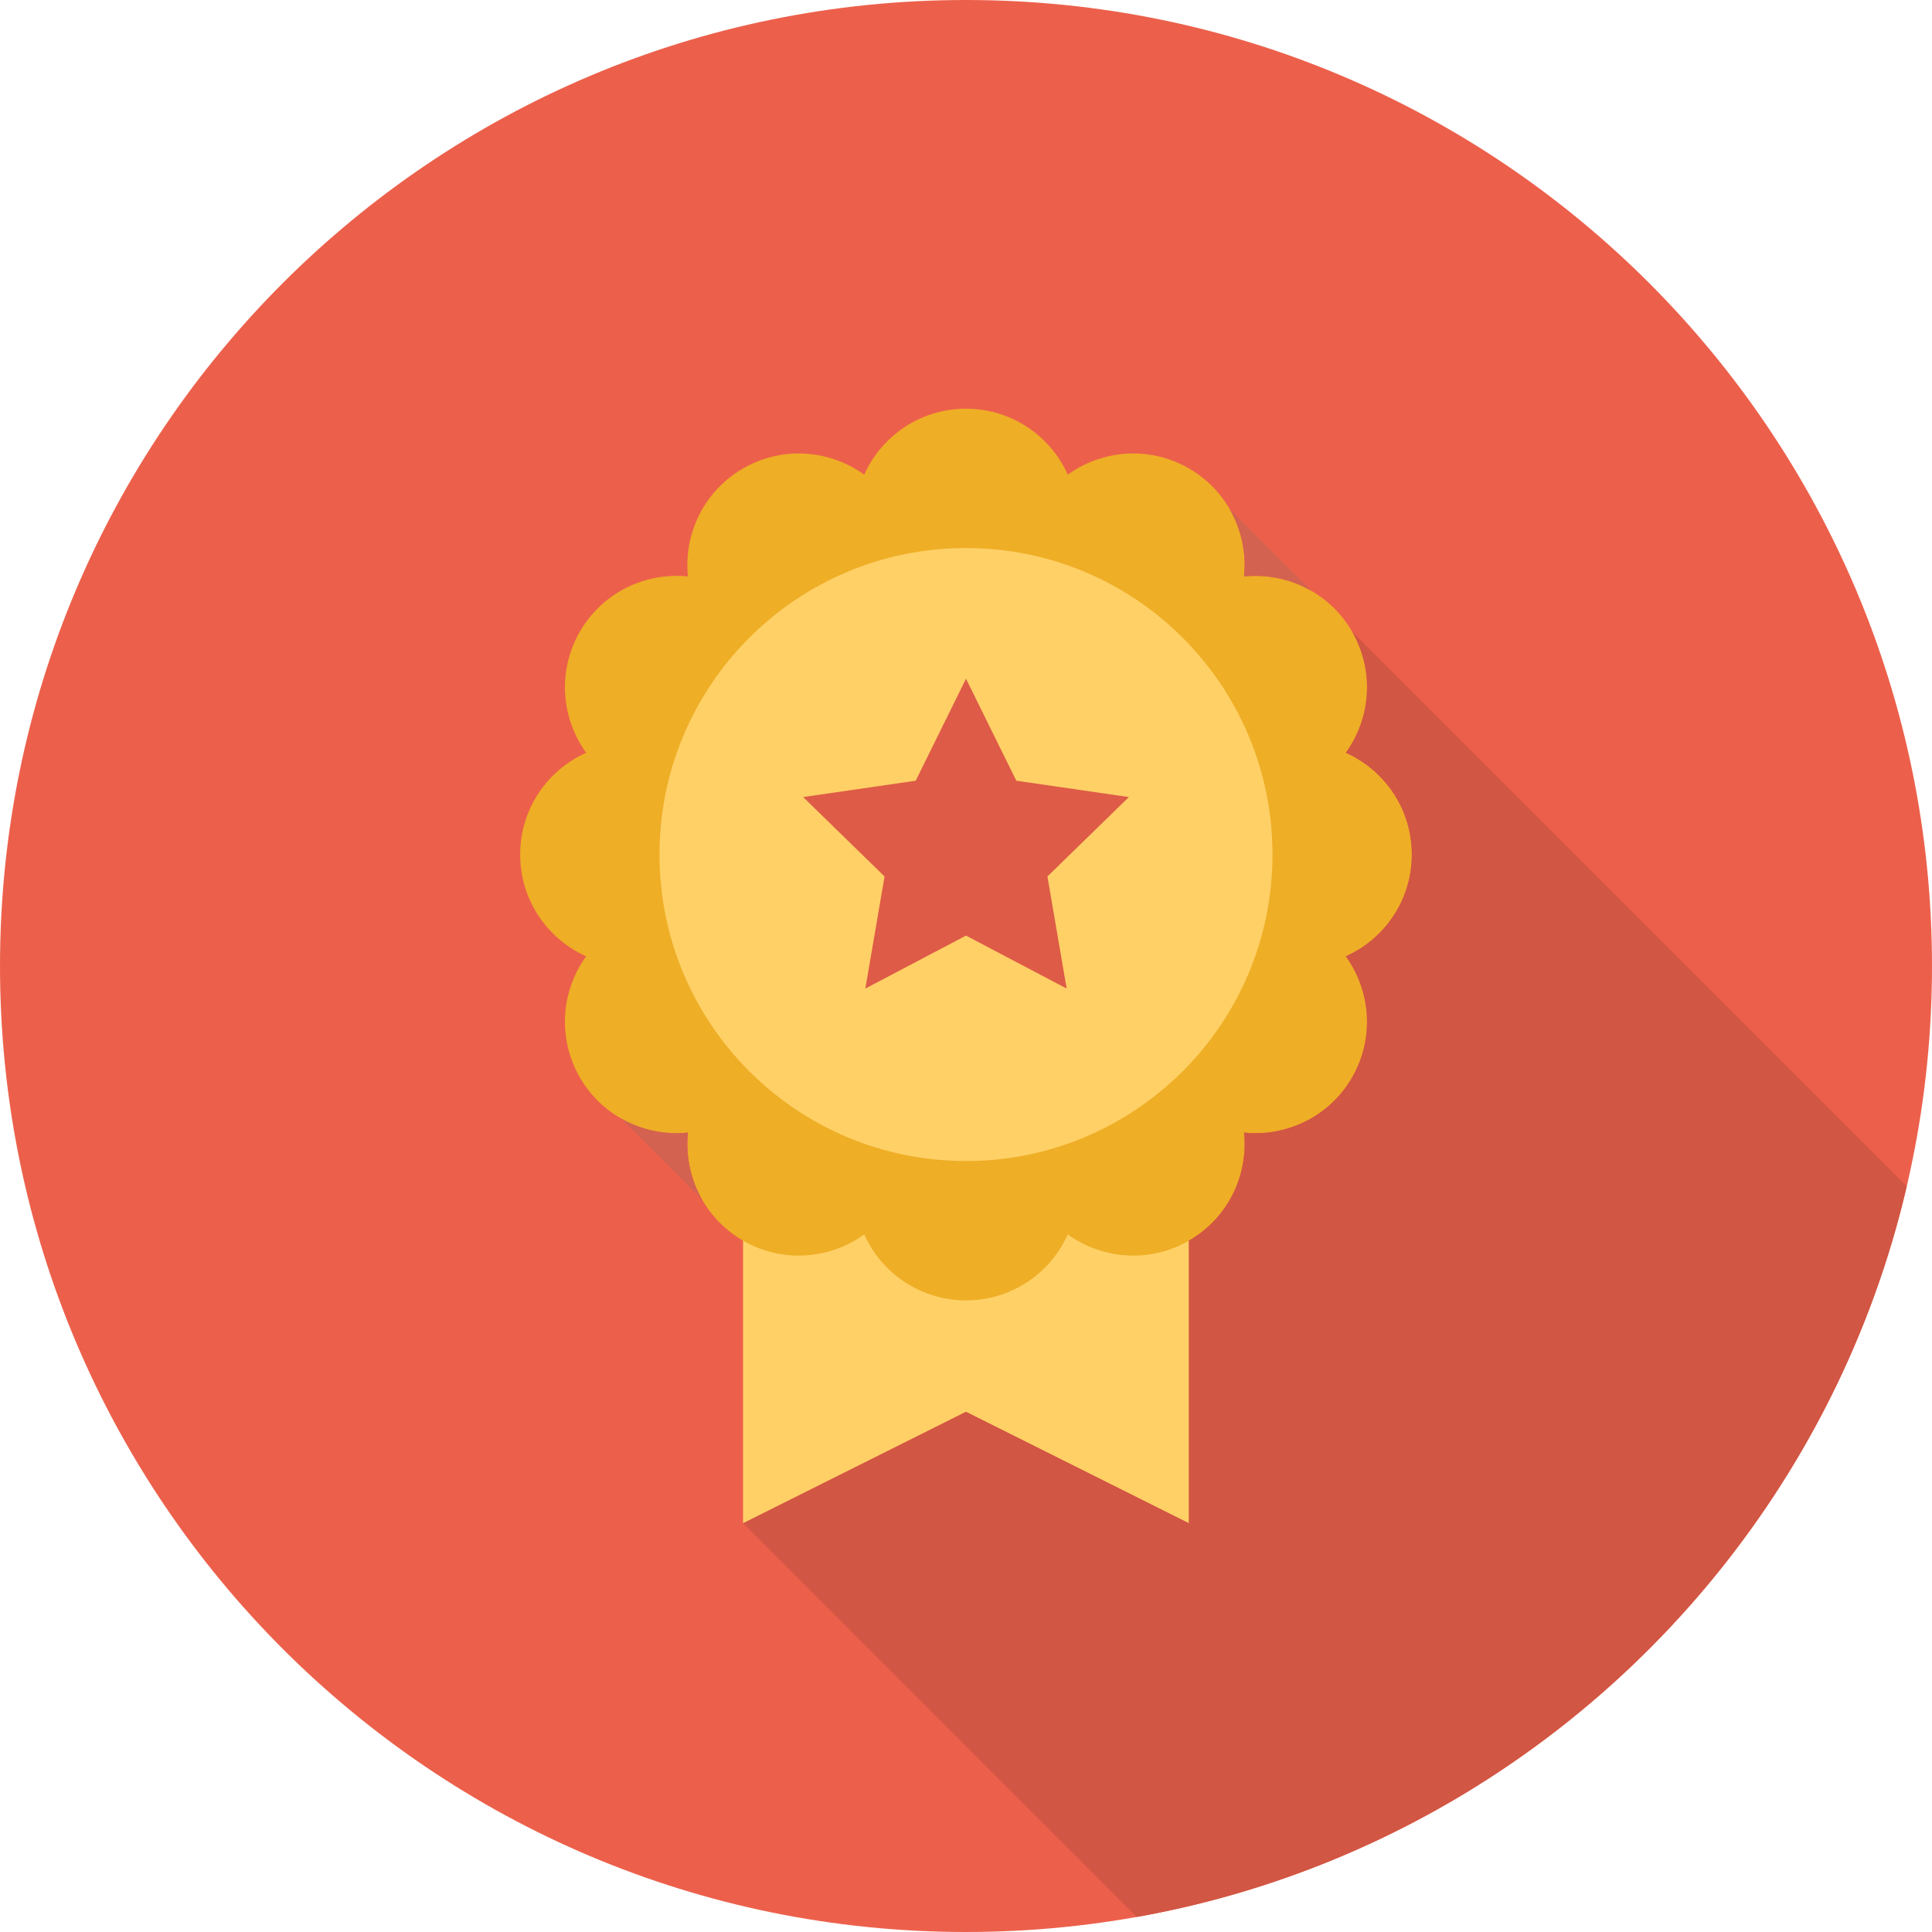
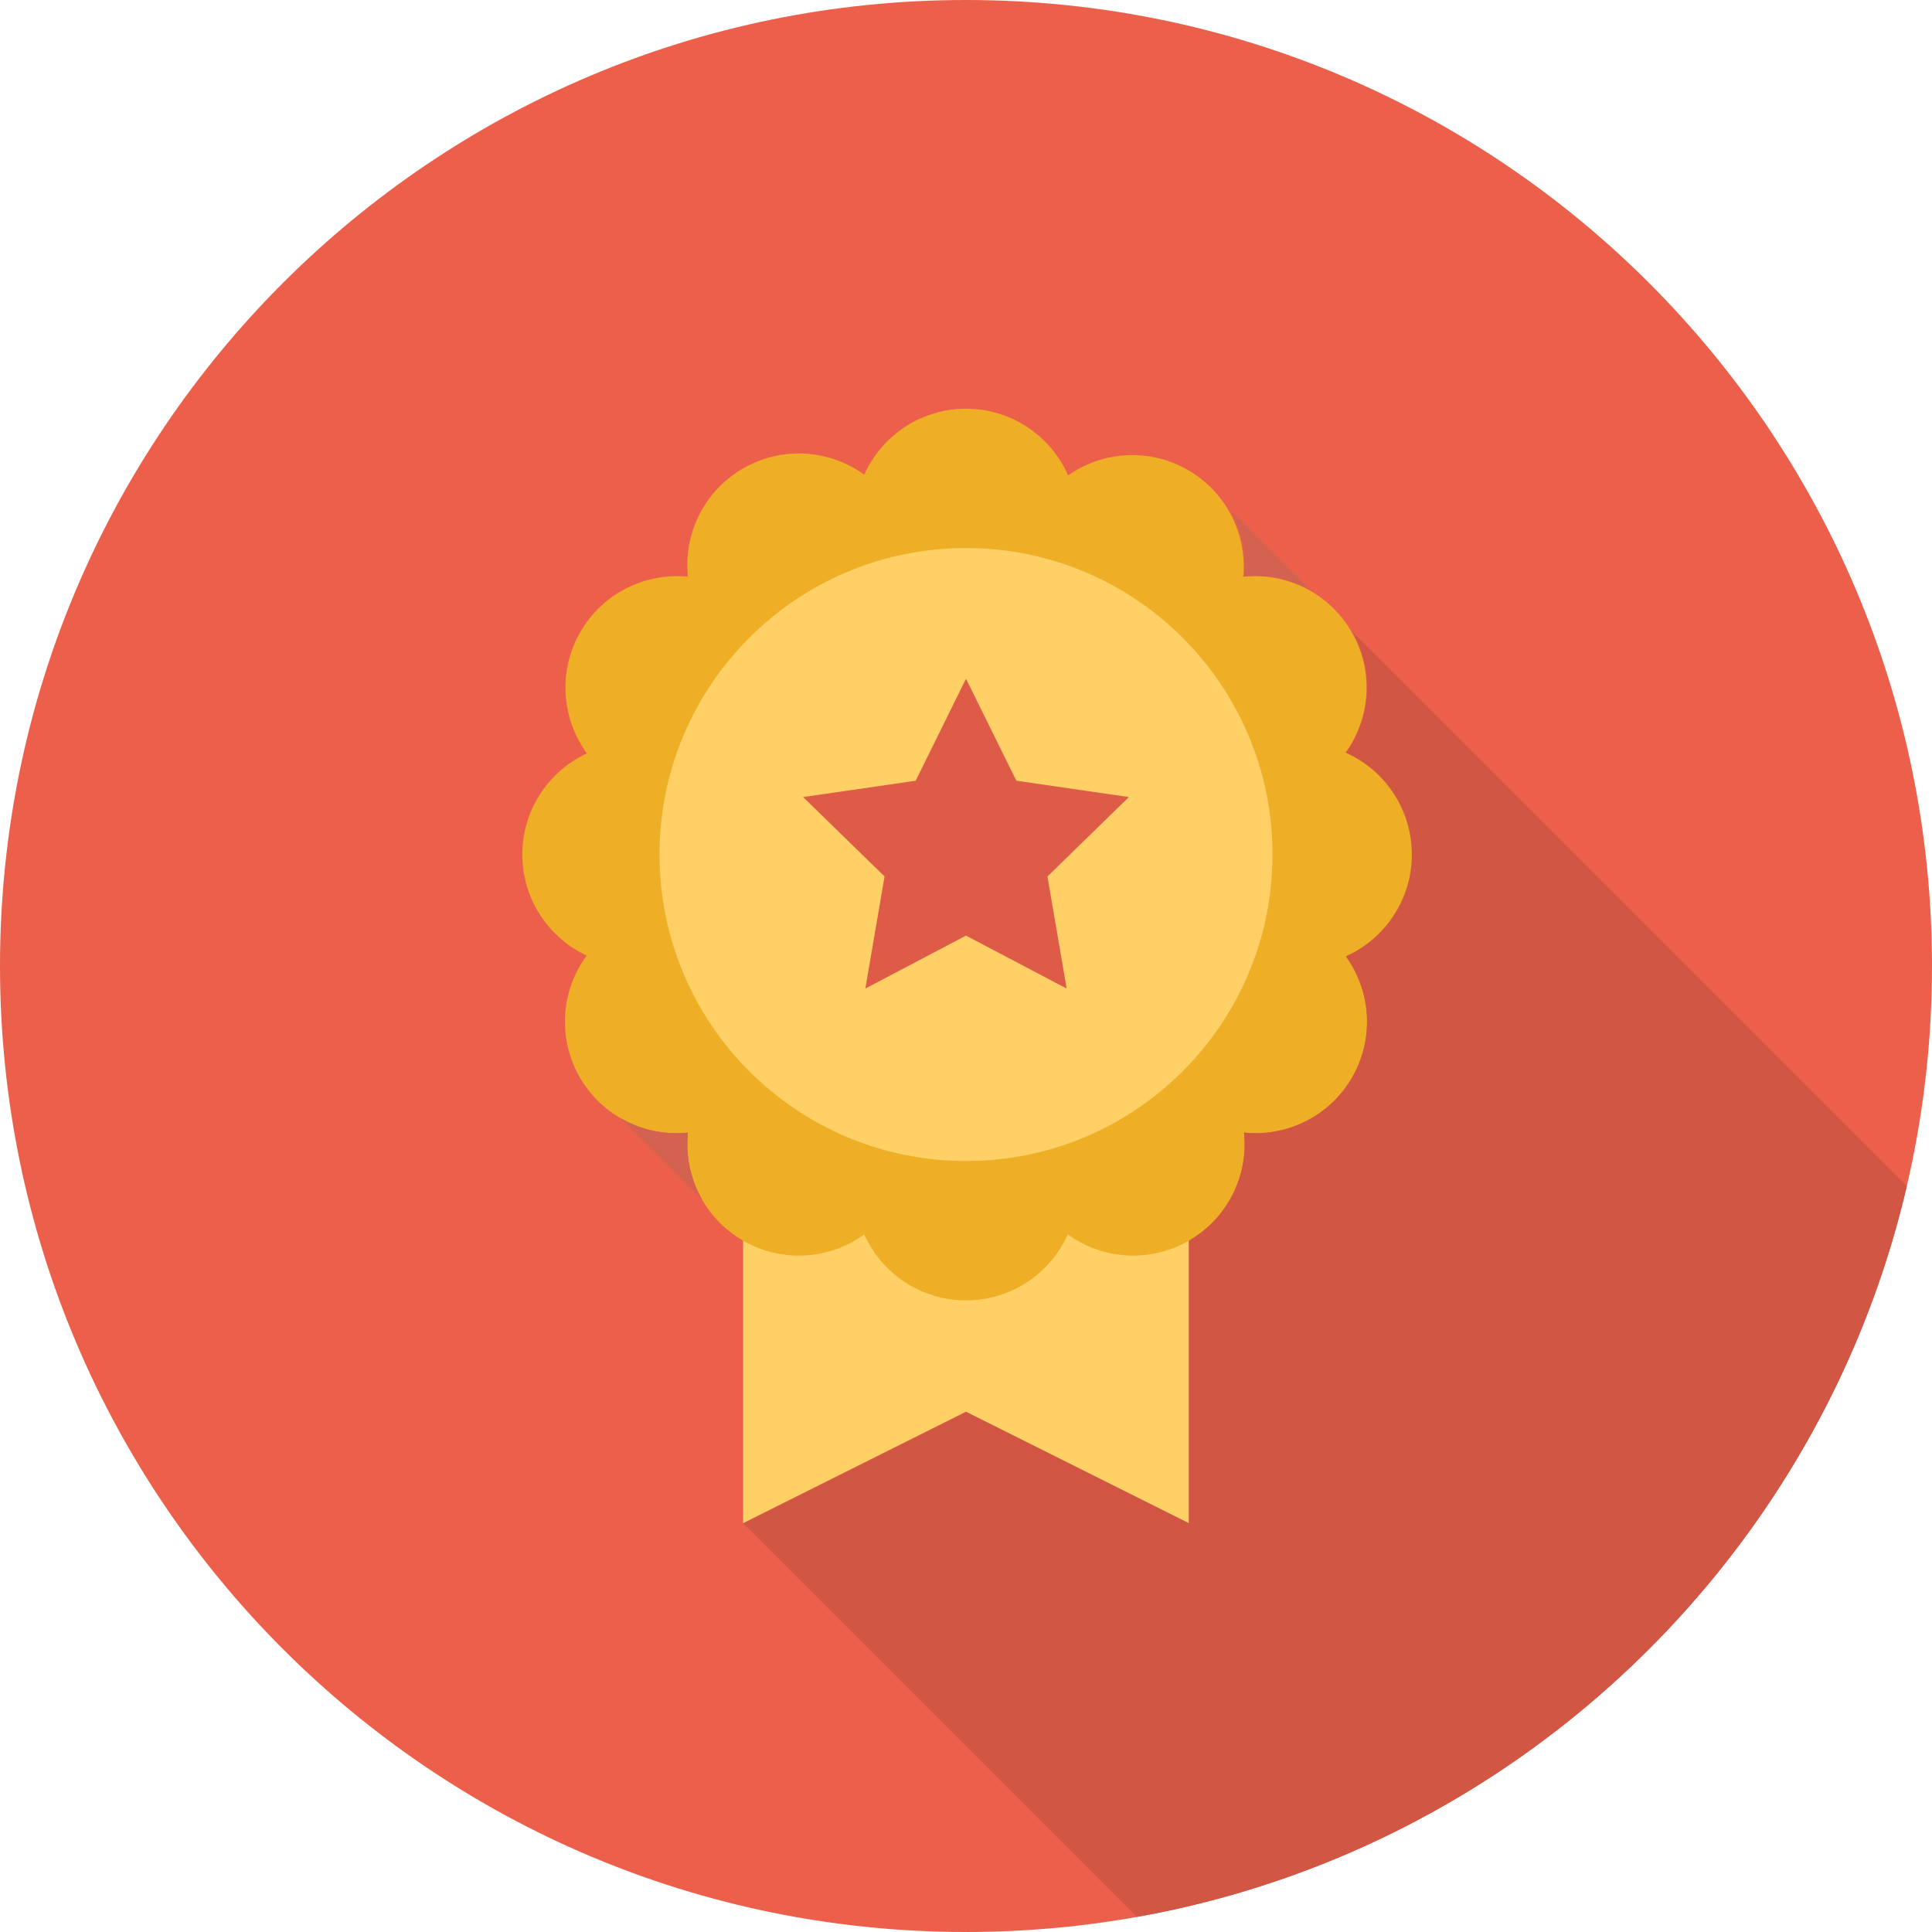
- <svg xmlns="http://www.w3.org/2000/svg" width="93px" height="93px" viewBox="0 0 93 93" version="1.1">
-   <defs />
-   <g id="Welcome" stroke="none" stroke-width="1" fill="none" fill-rule="evenodd">
-     <g id="Style-2-iteration-3" transform="translate(-454, -348)">
-       <g id="What-we-do" transform="translate(0, 116)">
-         <g id="smarty_game_design_13" transform="translate(454, 232)">
-           <g id="Layer_21">
-             <g id="Group">
-               <g>
-                 <path d="M93,46.5 C93,72.181 72.181,93 46.5,93 C20.819,93 0,72.181 0,46.5 C0,20.819 20.819,0 46.5,0 C72.181,0 93,20.819 93,46.5 Z" id="Shape" fill="#EC604B" />
-                 <g transform="translate(24.88477, 19.61719)">
-                   <polygon id="Shape" fill="#FFD066" points="32.346 53.71 21.615 48.344 10.884 53.71 10.884 13.469 32.346 13.469" />
-                   <g id="Shape" fill="#EEAE26">
-                     <g>
-                       <path d="M21.615,42.979 C18.652,42.979 16.25,40.577 16.25,37.614 L16.25,5.422 C16.25,2.458 18.652,0.056 21.615,0.056 C24.578,0.056 26.981,2.458 26.981,5.422 L26.981,37.614 C26.981,40.577 24.578,42.979 21.615,42.979 Z" />
-                       <path d="M37.711,26.882 L5.519,26.882 C2.556,26.882 0.154,24.48 0.154,21.517 C0.154,18.554 2.556,16.152 5.519,16.152 L37.711,16.152 C40.674,16.152 43.077,18.554 43.077,21.517 C43.077,24.48 40.674,26.882 37.711,26.882 Z" />
-                     </g>
-                     <g transform="translate(2.179688, 2.179688)">
-                       <path d="M27.489,38.643 C25.634,38.643 23.831,37.681 22.837,35.96 L6.741,8.08 C5.259,5.514 6.139,2.233 8.705,0.751 C11.271,-0.73 14.553,0.149 16.034,2.716 L32.13,30.594 C33.612,33.161 32.733,36.442 30.167,37.924 C29.322,38.412 28.399,38.643 27.489,38.643 Z" />
-                       <path d="M5.501,32.752 C3.647,32.752 1.843,31.79 0.849,30.069 C-0.632,27.502 0.247,24.221 2.813,22.739 L30.692,6.643 C33.259,5.162 36.54,6.041 38.022,8.607 C39.503,11.173 38.624,14.454 36.058,15.936 L8.179,32.032 C7.334,32.52 6.411,32.752 5.501,32.752 Z" />
-                     </g>
-                     <g transform="translate(2.179688, 2.179688)">
-                       <path d="M33.37,32.752 C32.46,32.752 31.538,32.52 30.692,32.032 L2.813,15.936 C0.247,14.454 -0.632,11.173 0.849,8.607 C2.331,6.04 5.613,5.162 8.179,6.643 L36.058,22.739 C38.624,24.221 39.503,27.502 38.022,30.069 C37.028,31.79 35.224,32.752 33.37,32.752 Z" />
-                       <path d="M11.382,38.643 C10.472,38.643 9.55,38.412 8.705,37.924 C6.139,36.442 5.259,33.161 6.741,30.594 L22.837,2.715 C24.318,0.149 27.6,-0.73 30.167,0.751 C32.733,2.233 33.612,5.514 32.131,8.08 L16.035,35.96 C15.041,37.681 13.237,38.643 11.382,38.643 Z" />
-                     </g>
-                   </g>
-                   <ellipse id="Oval" fill="#FFD066" cx="21.615" cy="21.517" rx="14.754" ry="14.754" />
-                 </g>
-                 <polygon id="Shape" fill="#DE5B47" points="46.5 45.037 51.345 47.585 50.42 42.19 54.34 38.368 48.923 37.581 46.5 32.672 44.078 37.581 38.66 38.368 42.58 42.19 41.655 47.585" />
-               </g>
-               <g transform="translate(29.78906, 24.33984)" id="Shape">
-                 <path d="M42.1,12.867 L42.1,12.866 L35.297,6.064 L35.297,6.064 C36.389,7.955 36.198,10.234 34.995,11.896 C36.867,12.733 38.172,14.61 38.173,16.794 L38.172,16.794 C38.172,16.794 38.172,16.794 38.172,16.795 C38.172,18.979 36.867,20.856 34.994,21.693 C36.197,23.355 36.389,25.634 35.297,27.526 C34.303,29.247 32.5,30.209 30.645,30.209 C30.462,30.209 30.279,30.197 30.095,30.178 C30.306,32.219 29.341,34.289 27.442,35.381 L27.442,48.987 L16.711,43.621 L16.711,43.621 L15.051,44.451 L5.98,48.987 L16.711,59.718 L24.929,67.936 C28.572,67.286 32.069,66.212 35.366,64.766 C48.62,58.955 58.643,47.14 61.996,32.763 L42.1,12.867 Z" fill="#D15643" />
-                 <path d="M3.326,30.178 C3.143,30.197 2.959,30.209 2.777,30.209 C1.834,30.209 0.904,29.959 0.088,29.488 L4.009,33.41 C3.451,32.435 3.21,31.302 3.326,30.178 Z" fill="#D46250" />
-                 <path d="M30.096,3.41 C31.223,3.294 32.359,3.539 33.335,4.101 L29.405,0.171 C29.967,1.147 30.212,2.282 30.096,3.41 Z" fill="#D46250" />
-               </g>
-             </g>
-           </g>
-         </g>
+ <svg xmlns="http://www.w3.org/2000/svg" width="93" height="93" viewBox="0 0 93 93">
+   <g fill="none" fill-rule="evenodd">
+     <path d="M93 46.5C93 72.18 72.18 93 46.5 93S0 72.181 0 46.5 20.82 0 46.5 0 93 20.819 93 46.5z" fill="#EC604B" />
+     <g transform="translate(24.885 19.617)">
+       <path fill="#FFD066" d="M32.346 53.71l-10.73-5.366-10.732 5.366V13.469h21.462z" />
+       <g fill="#EEAE26">
+         <path d="M21.615 42.979a5.365 5.365 0 0 1-5.365-5.365V5.422a5.365 5.365 0 1 1 10.73 0v32.192a5.365 5.365 0 0 1-5.365 5.365z" />
+         <path d="M37.711 26.882H5.52a5.366 5.366 0 0 1 0-10.73h32.192a5.366 5.366 0 1 1 0 10.73z" />
+         <path d="M29.668 40.823a5.363 5.363 0 0 1-4.651-2.683L8.92 10.26a5.365 5.365 0 1 1 9.294-5.365l16.096 27.88a5.366 5.366 0 0 1-4.642 8.048z" />
+         <path d="M7.68 34.932a5.366 5.366 0 0 1-2.688-10.013l27.88-16.097a5.366 5.366 0 0 1 5.366 9.294l-27.88 16.096a5.343 5.343 0 0 1-2.677.72z" />
+         <path d="M35.55 34.932c-.91 0-1.833-.232-2.678-.72L4.992 18.116a5.366 5.366 0 0 1 5.366-9.294l27.88 16.097a5.366 5.366 0 0 1-2.688 10.013z" />
+         <path d="M13.562 40.823a5.365 5.365 0 0 1-4.641-8.049L25.017 4.895a5.366 5.366 0 0 1 9.293 5.365L18.214 38.14a5.364 5.364 0 0 1-4.652 2.683z" />
      </g>
+       <ellipse fill="#FFD066" cx="21.615" cy="21.517" rx="14.754" ry="14.754" />
    </g>
+     <path fill="#DE5B47" d="M46.5 45.037l4.845 2.548-.925-5.395 3.92-3.822-5.417-.787-2.423-4.909-2.422 4.91-5.418.786 3.92 3.822-.925 5.395z" />
+     <path d="M71.889 37.207l-6.803-6.803a5.365 5.365 0 0 1-.302 5.831 5.365 5.365 0 0 1 0 9.798 5.367 5.367 0 0 1-4.35 8.516c-.183 0-.366-.012-.55-.031a5.352 5.352 0 0 1-2.653 5.203v13.606L46.5 67.961l-1.66.83-9.071 4.536 10.73 10.73 8.219 8.218a46.111 46.111 0 0 0 10.437-3.169c13.254-5.811 23.277-17.626 26.63-32.003L71.89 37.207z" fill="#D15643" />
+     <path d="M33.115 54.518a5.32 5.32 0 0 1-.55.031c-.942 0-1.872-.25-2.688-.721l3.92 3.921a5.394 5.394 0 0 1-.682-3.231zm26.77-26.768a5.39 5.39 0 0 1 3.239.69l-3.93-3.93a5.39 5.39 0 0 1 .69 3.24z" fill="#D46250" />
  </g>
</svg>
